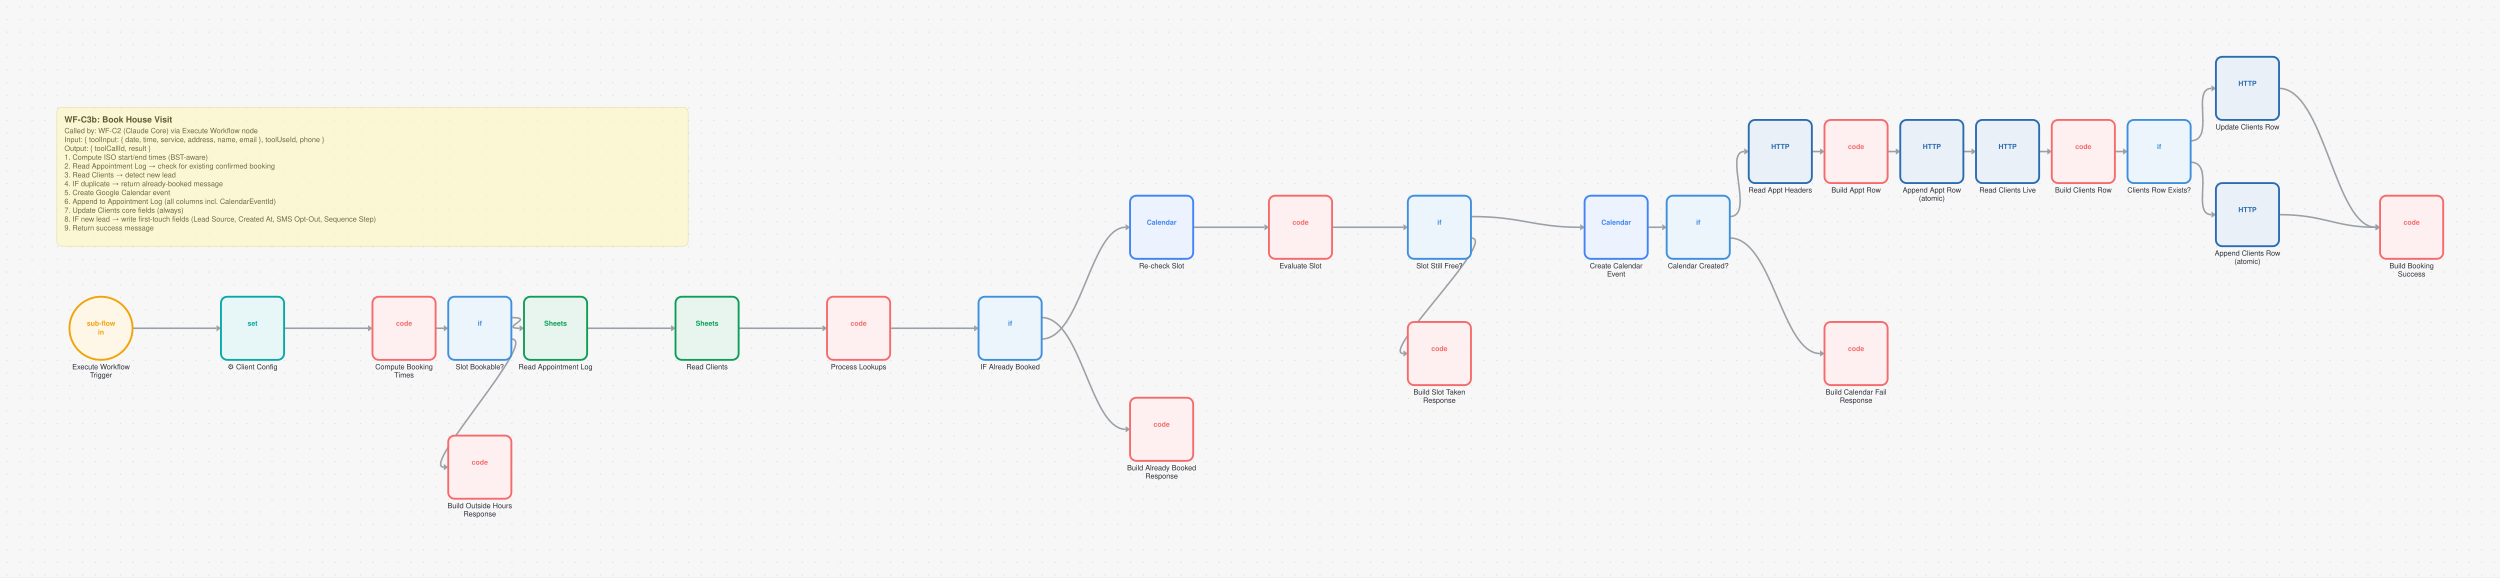
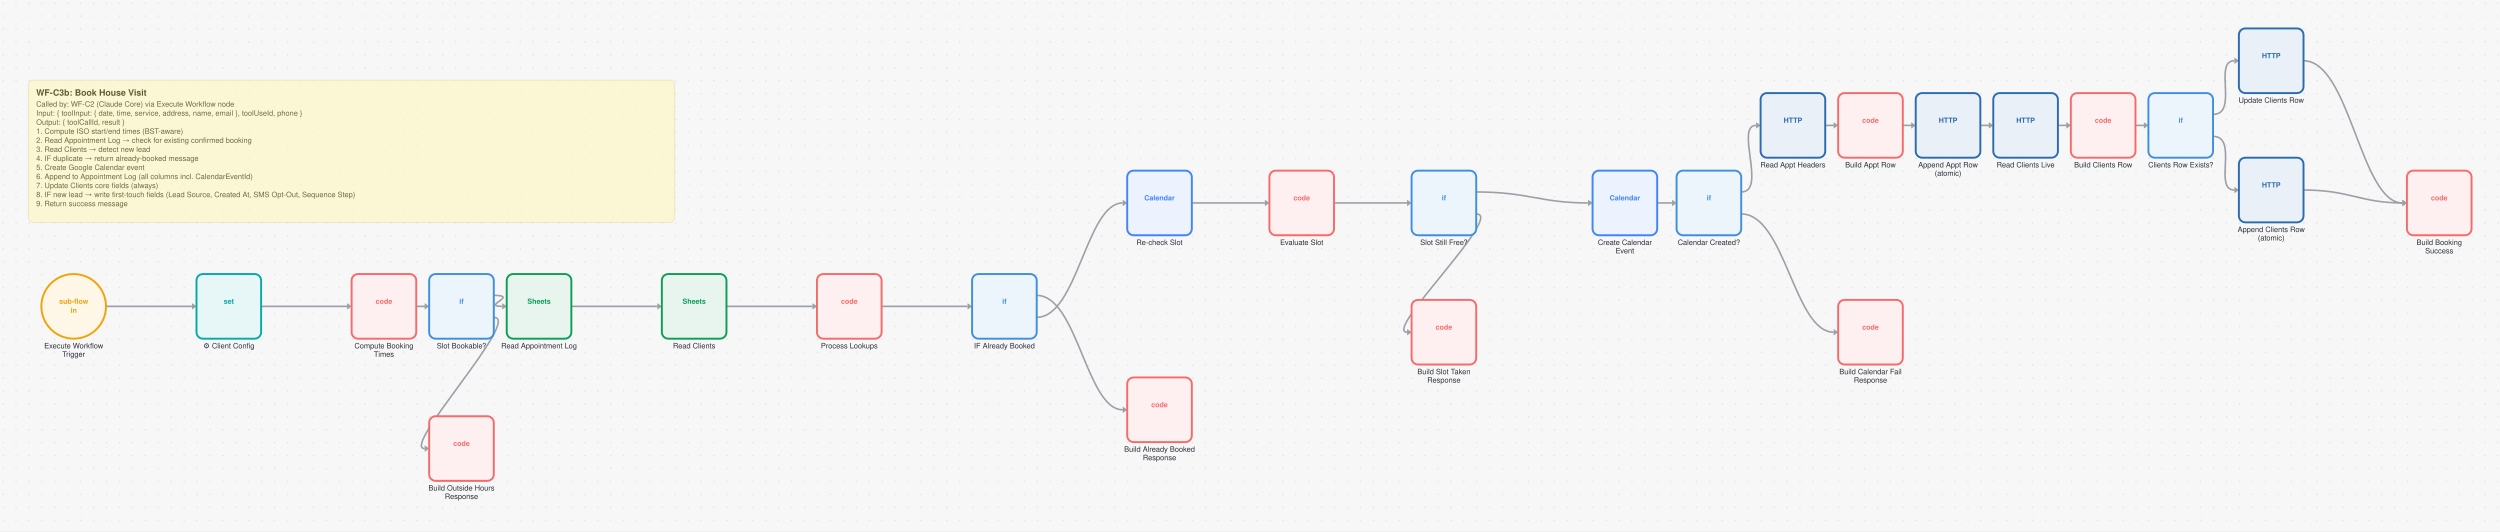
- <svg xmlns="http://www.w3.org/2000/svg" viewBox="190 -130 3960 914" width="1600" font-family="-apple-system,BlinkMacSystemFont,Segoe UI,Helvetica,Arial,sans-serif">
-   <rect x="190" y="-130" width="3960" height="914" fill="#f7f7f8" />
+ <svg xmlns="http://www.w3.org/2000/svg" viewBox="236 -84.0 3868 822.0" width="1600" font-family="-apple-system,BlinkMacSystemFont,Segoe UI,Helvetica,Arial,sans-serif">
+   <rect x="236" y="-84.0" width="3868" height="822.0" fill="#f7f7f8" />
  <defs>
    <pattern id="g" width="20" height="20" patternUnits="userSpaceOnUse">
      <circle cx="1" cy="1" r="1" fill="#dcdce0" />
    </pattern>
  </defs>
-   <rect x="190" y="-130" width="3960" height="914" fill="url(#g)" />
-   <rect x="280" y="40" width="1000" height="220" rx="8" fill="#fff8b8" fill-opacity="0.55" stroke="#d8cf7a" stroke-opacity="0.6" />
-   <text x="292" y="64" font-size="13.5" font-weight="700" fill="#5f5930">WF-C3b: Book House Visit</text>
-   <text x="292" y="81" font-size="11.5" fill="#6f6840">Called by: WF-C2 (Claude Core) via Execute Workflow node</text>
-   <text x="292" y="95" font-size="11.5" fill="#6f6840">Input: { toolInput: { date, time, service, address, name, email }, toolUseId, phone }</text>
-   <text x="292" y="109" font-size="11.5" fill="#6f6840">Output: { toolCallId, result }</text>
-   <text x="292" y="123" font-size="11.5" fill="#6f6840">1. Compute ISO start/end times (BST-aware)</text>
-   <text x="292" y="137" font-size="11.5" fill="#6f6840">2. Read Appointment Log → check for existing confirmed booking</text>
-   <text x="292" y="151" font-size="11.5" fill="#6f6840">3. Read Clients → detect new lead</text>
-   <text x="292" y="165" font-size="11.5" fill="#6f6840">4. IF duplicate → return already-booked message</text>
-   <text x="292" y="179" font-size="11.5" fill="#6f6840">5. Create Google Calendar event</text>
-   <text x="292" y="193" font-size="11.5" fill="#6f6840">6. Append to Appointment Log (all columns incl. CalendarEventId)</text>
-   <text x="292" y="207" font-size="11.5" fill="#6f6840">7. Update Clients core fields (always)</text>
-   <text x="292" y="221" font-size="11.5" fill="#6f6840">8. IF new lead → write first-touch fields (Lead Source, Created At, SMS Opt-Out, Sequence Step)</text>
-   <text x="292" y="235" font-size="11.5" fill="#6f6840">9. Return success message</text>
+   <rect x="236" y="-84.0" width="3868" height="822.0" fill="url(#g)" />
+   <rect x="280" y="40.0" width="1000" height="220" rx="8" fill="#fff8b8" fill-opacity="0.55" stroke="#d8cf7a" stroke-opacity="0.6" />
+   <text x="292" y="64.0" font-size="13.5" font-weight="700" fill="#5f5930">WF-C3b: Book House Visit</text>
+   <text x="292" y="81.0" font-size="11.5" fill="#6f6840">Called by: WF-C2 (Claude Core) via Execute Workflow node</text>
+   <text x="292" y="95.0" font-size="11.5" fill="#6f6840">Input: { toolInput: { date, time, service, address, name, email }, toolUseId, phone }</text>
+   <text x="292" y="109.0" font-size="11.5" fill="#6f6840">Output: { toolCallId, result }</text>
+   <text x="292" y="123.0" font-size="11.5" fill="#6f6840">1. Compute ISO start/end times (BST-aware)</text>
+   <text x="292" y="137.0" font-size="11.5" fill="#6f6840">2. Read Appointment Log → check for existing confirmed booking</text>
+   <text x="292" y="151.0" font-size="11.5" fill="#6f6840">3. Read Clients → detect new lead</text>
+   <text x="292" y="165.0" font-size="11.5" fill="#6f6840">4. IF duplicate → return already-booked message</text>
+   <text x="292" y="179.0" font-size="11.5" fill="#6f6840">5. Create Google Calendar event</text>
+   <text x="292" y="193.0" font-size="11.5" fill="#6f6840">6. Append to Appointment Log (all columns incl. CalendarEventId)</text>
+   <text x="292" y="207.0" font-size="11.5" fill="#6f6840">7. Update Clients core fields (always)</text>
+   <text x="292" y="221.0" font-size="11.5" fill="#6f6840">8. IF new lead → write first-touch fields (Lead Source, Created At, SMS Opt-Out, Sequence Step)</text>
+   <text x="292" y="235.0" font-size="11.5" fill="#6f6840">9. Return success message</text>
  <g fill="none" stroke="#9aa0a6" stroke-width="2.5">
    <path d="M400,390 C463,390 477,390 533,390" />
    <path d="M533,385 L540,390 L533,395" fill="#9aa0a6" stroke="none" />
    <path d="M640,390 C703,390 717,390 773,390" />
    <path d="M773,385 L780,390 L773,395" fill="#9aa0a6" stroke="none" />
    <path d="M1120,390 C1183,390 1197,390 1253,390" />
    <path d="M1253,385 L1260,390 L1253,395" fill="#9aa0a6" stroke="none" />
    <path d="M1360,390 C1423,390 1437,390 1493,390" />
    <path d="M1493,385 L1500,390 L1493,395" fill="#9aa0a6" stroke="none" />
    <path d="M1600,390 C1663,390 1677,390 1733,390" />
    <path d="M1733,385 L1740,390 L1733,395" fill="#9aa0a6" stroke="none" />
    <path d="M1840,373 C1903,373 1917,550 1973,550" />
    <path d="M1973,545 L1980,550 L1973,555" fill="#9aa0a6" stroke="none" />
    <path d="M1840,407 C1903,407 1917,230 1973,230" />
    <path d="M1973,225 L1980,230 L1973,235" fill="#9aa0a6" stroke="none" />
    <path d="M2800,230 C2840,230 2790,230 2823,230" />
    <path d="M2823,225 L2830,230 L2823,235" fill="#9aa0a6" stroke="none" />
    <path d="M2930,213 C2970,213 2920,110 2953,110" />
    <path d="M2953,105 L2960,110 L2953,115" fill="#9aa0a6" stroke="none" />
    <path d="M2930,247 C2998,247 3012,430 3073,430" />
    <path d="M3073,425 L3080,430 L3073,435" fill="#9aa0a6" stroke="none" />
    <path d="M2080,230 C2134,230 2146,230 2193,230" />
    <path d="M2193,225 L2200,230 L2193,235" fill="#9aa0a6" stroke="none" />
    <path d="M2300,230 C2354,230 2366,230 2413,230" />
    <path d="M2413,225 L2420,230 L2413,235" fill="#9aa0a6" stroke="none" />
    <path d="M2520,213 C2601,213 2619,230 2693,230" />
    <path d="M2693,225 L2700,230 L2693,235" fill="#9aa0a6" stroke="none" />
    <path d="M2520,247 C2565,247 2375,430 2413,430" />
    <path d="M2413,425 L2420,430 L2413,435" fill="#9aa0a6" stroke="none" />
    <path d="M880,390 C920,390 860,390 893,390" />
    <path d="M893,385 L900,390 L893,395" fill="#9aa0a6" stroke="none" />
    <path d="M1000,373 C1040,373 980,390 1013,390" />
    <path d="M1013,385 L1020,390 L1013,395" fill="#9aa0a6" stroke="none" />
    <path d="M1000,407 C1045,407 855,610 893,610" />
    <path d="M893,605 L900,610 L893,615" fill="#9aa0a6" stroke="none" />
    <path d="M3060,110 C3100,110 3040,110 3073,110" />
    <path d="M3073,105 L3080,110 L3073,115" fill="#9aa0a6" stroke="none" />
    <path d="M3180,110 C3220,110 3160,110 3193,110" />
    <path d="M3193,105 L3200,110 L3193,115" fill="#9aa0a6" stroke="none" />
    <path d="M3300,110 C3340,110 3280,110 3313,110" />
    <path d="M3313,105 L3320,110 L3313,115" fill="#9aa0a6" stroke="none" />
    <path d="M3420,110 C3460,110 3400,110 3433,110" />
    <path d="M3433,105 L3440,110 L3433,115" fill="#9aa0a6" stroke="none" />
    <path d="M3540,110 C3580,110 3520,110 3553,110" />
    <path d="M3553,105 L3560,110 L3553,115" fill="#9aa0a6" stroke="none" />
    <path d="M3660,93 C3700,93 3660,10 3693,10" />
    <path d="M3693,5 L3700,10 L3693,15" fill="#9aa0a6" stroke="none" />
    <path d="M3660,127 C3700,127 3660,210 3693,210" />
    <path d="M3693,205 L3700,210 L3693,215" fill="#9aa0a6" stroke="none" />
    <path d="M3800,10 C3872,10 3888,230 3953,230" />
    <path d="M3953,225 L3960,230 L3953,235" fill="#9aa0a6" stroke="none" />
    <path d="M3800,210 C3872,210 3888,230 3953,230" />
    <path d="M3953,225 L3960,230 L3953,235" fill="#9aa0a6" stroke="none" />
  </g>
-   <rect x="300" y="340" width="100" height="100" rx="50" fill="#ffffff" stroke="#f0a30a" stroke-width="3" />
-   <rect x="300" y="340" width="100" height="100" rx="50" fill="#f0a30a" fill-opacity="0.10" />
+   <rect x="300" y="340.0" width="100" height="100" rx="50" fill="#ffffff" stroke="#f0a30a" stroke-width="3" />
+   <rect x="300" y="340.0" width="100" height="100" rx="50" fill="#f0a30a" fill-opacity="0.10" />
  <text x="350.0" y="386.0" font-size="11" text-anchor="middle" fill="#f0a30a" font-weight="700">sub-flow</text>
  <text x="350.0" y="400.0" font-size="11" text-anchor="middle" fill="#f0a30a" font-weight="700">in</text>
-   <text x="350.0" y="455" font-size="11.5" text-anchor="middle" fill="#2b2f36">Execute Workflow</text>
-   <text x="350.0" y="468" font-size="11.5" text-anchor="middle" fill="#2b2f36">Trigger</text>
-   <rect x="540" y="340" width="100" height="100" rx="10" fill="#ffffff" stroke="#0aa8a7" stroke-width="3" />
-   <rect x="540" y="340" width="100" height="100" rx="10" fill="#0aa8a7" fill-opacity="0.10" />
+   <text x="350.0" y="455.0" font-size="11.5" text-anchor="middle" fill="#2b2f36">Execute Workflow</text>
+   <text x="350.0" y="468.0" font-size="11.5" text-anchor="middle" fill="#2b2f36">Trigger</text>
+   <rect x="540" y="340.0" width="100" height="100" rx="10" fill="#ffffff" stroke="#0aa8a7" stroke-width="3" />
+   <rect x="540" y="340.0" width="100" height="100" rx="10" fill="#0aa8a7" fill-opacity="0.10" />
  <text x="590.0" y="386.0" font-size="11" text-anchor="middle" fill="#0aa8a7" font-weight="700">set</text>
-   <text x="590.0" y="455" font-size="11.5" text-anchor="middle" fill="#2b2f36">⚙️ Client Config</text>
-   <rect x="780" y="340" width="100" height="100" rx="10" fill="#ffffff" stroke="#f56b6b" stroke-width="3" />
-   <rect x="780" y="340" width="100" height="100" rx="10" fill="#f56b6b" fill-opacity="0.10" />
+   <text x="590.0" y="455.0" font-size="11.5" text-anchor="middle" fill="#2b2f36">⚙️ Client Config</text>
+   <rect x="780" y="340.0" width="100" height="100" rx="10" fill="#ffffff" stroke="#f56b6b" stroke-width="3" />
+   <rect x="780" y="340.0" width="100" height="100" rx="10" fill="#f56b6b" fill-opacity="0.10" />
  <text x="830.0" y="386.0" font-size="11" text-anchor="middle" fill="#f56b6b" font-weight="700">code</text>
-   <text x="830.0" y="455" font-size="11.5" text-anchor="middle" fill="#2b2f36">Compute Booking</text>
-   <text x="830.0" y="468" font-size="11.5" text-anchor="middle" fill="#2b2f36">Times</text>
-   <rect x="1020" y="340" width="100" height="100" rx="10" fill="#ffffff" stroke="#0f9d58" stroke-width="3" />
-   <rect x="1020" y="340" width="100" height="100" rx="10" fill="#0f9d58" fill-opacity="0.10" />
+   <text x="830.0" y="455.0" font-size="11.5" text-anchor="middle" fill="#2b2f36">Compute Booking</text>
+   <text x="830.0" y="468.0" font-size="11.5" text-anchor="middle" fill="#2b2f36">Times</text>
+   <rect x="1020" y="340.0" width="100" height="100" rx="10" fill="#ffffff" stroke="#0f9d58" stroke-width="3" />
+   <rect x="1020" y="340.0" width="100" height="100" rx="10" fill="#0f9d58" fill-opacity="0.10" />
  <text x="1070.0" y="386.0" font-size="11" text-anchor="middle" fill="#0f9d58" font-weight="700">Sheets</text>
-   <text x="1070.0" y="455" font-size="11.5" text-anchor="middle" fill="#2b2f36">Read Appointment Log</text>
-   <rect x="1260" y="340" width="100" height="100" rx="10" fill="#ffffff" stroke="#0f9d58" stroke-width="3" />
-   <rect x="1260" y="340" width="100" height="100" rx="10" fill="#0f9d58" fill-opacity="0.10" />
+   <text x="1070.0" y="455.0" font-size="11.5" text-anchor="middle" fill="#2b2f36">Read Appointment Log</text>
+   <rect x="1260" y="340.0" width="100" height="100" rx="10" fill="#ffffff" stroke="#0f9d58" stroke-width="3" />
+   <rect x="1260" y="340.0" width="100" height="100" rx="10" fill="#0f9d58" fill-opacity="0.10" />
  <text x="1310.0" y="386.0" font-size="11" text-anchor="middle" fill="#0f9d58" font-weight="700">Sheets</text>
-   <text x="1310.0" y="455" font-size="11.5" text-anchor="middle" fill="#2b2f36">Read Clients</text>
-   <rect x="1500" y="340" width="100" height="100" rx="10" fill="#ffffff" stroke="#f56b6b" stroke-width="3" />
-   <rect x="1500" y="340" width="100" height="100" rx="10" fill="#f56b6b" fill-opacity="0.10" />
+   <text x="1310.0" y="455.0" font-size="11.5" text-anchor="middle" fill="#2b2f36">Read Clients</text>
+   <rect x="1500" y="340.0" width="100" height="100" rx="10" fill="#ffffff" stroke="#f56b6b" stroke-width="3" />
+   <rect x="1500" y="340.0" width="100" height="100" rx="10" fill="#f56b6b" fill-opacity="0.10" />
  <text x="1550.0" y="386.0" font-size="11" text-anchor="middle" fill="#f56b6b" font-weight="700">code</text>
-   <text x="1550.0" y="455" font-size="11.5" text-anchor="middle" fill="#2b2f36">Process Lookups</text>
-   <rect x="1740" y="340" width="100" height="100" rx="10" fill="#ffffff" stroke="#408fdd" stroke-width="3" />
-   <rect x="1740" y="340" width="100" height="100" rx="10" fill="#408fdd" fill-opacity="0.10" />
+   <text x="1550.0" y="455.0" font-size="11.5" text-anchor="middle" fill="#2b2f36">Process Lookups</text>
+   <rect x="1740" y="340.0" width="100" height="100" rx="10" fill="#ffffff" stroke="#408fdd" stroke-width="3" />
+   <rect x="1740" y="340.0" width="100" height="100" rx="10" fill="#408fdd" fill-opacity="0.10" />
  <text x="1790.0" y="386.0" font-size="11" text-anchor="middle" fill="#408fdd" font-weight="700">if</text>
-   <text x="1790.0" y="455" font-size="11.5" text-anchor="middle" fill="#2b2f36">IF Already Booked</text>
-   <rect x="1980" y="500" width="100" height="100" rx="10" fill="#ffffff" stroke="#f56b6b" stroke-width="3" />
-   <rect x="1980" y="500" width="100" height="100" rx="10" fill="#f56b6b" fill-opacity="0.10" />
+   <text x="1790.0" y="455.0" font-size="11.5" text-anchor="middle" fill="#2b2f36">IF Already Booked</text>
+   <rect x="1980" y="500.0" width="100" height="100" rx="10" fill="#ffffff" stroke="#f56b6b" stroke-width="3" />
+   <rect x="1980" y="500.0" width="100" height="100" rx="10" fill="#f56b6b" fill-opacity="0.10" />
  <text x="2030.0" y="546.0" font-size="11" text-anchor="middle" fill="#f56b6b" font-weight="700">code</text>
-   <text x="2030.0" y="615" font-size="11.5" text-anchor="middle" fill="#2b2f36">Build Already Booked</text>
-   <text x="2030.0" y="628" font-size="11.5" text-anchor="middle" fill="#2b2f36">Response</text>
-   <rect x="2700" y="180" width="100" height="100" rx="10" fill="#ffffff" stroke="#4285f4" stroke-width="3" />
-   <rect x="2700" y="180" width="100" height="100" rx="10" fill="#4285f4" fill-opacity="0.10" />
+   <text x="2030.0" y="615.0" font-size="11.5" text-anchor="middle" fill="#2b2f36">Build Already Booked</text>
+   <text x="2030.0" y="628.0" font-size="11.5" text-anchor="middle" fill="#2b2f36">Response</text>
+   <rect x="2700" y="180.0" width="100" height="100" rx="10" fill="#ffffff" stroke="#4285f4" stroke-width="3" />
+   <rect x="2700" y="180.0" width="100" height="100" rx="10" fill="#4285f4" fill-opacity="0.10" />
  <text x="2750.0" y="226.0" font-size="11" text-anchor="middle" fill="#4285f4" font-weight="700">Calendar</text>
-   <text x="2750.0" y="295" font-size="11.5" text-anchor="middle" fill="#2b2f36">Create Calendar</text>
-   <text x="2750.0" y="308" font-size="11.5" text-anchor="middle" fill="#2b2f36">Event</text>
-   <rect x="2830" y="180" width="100" height="100" rx="10" fill="#ffffff" stroke="#408fdd" stroke-width="3" />
-   <rect x="2830" y="180" width="100" height="100" rx="10" fill="#408fdd" fill-opacity="0.10" />
+   <text x="2750.0" y="295.0" font-size="11.5" text-anchor="middle" fill="#2b2f36">Create Calendar</text>
+   <text x="2750.0" y="308.0" font-size="11.5" text-anchor="middle" fill="#2b2f36">Event</text>
+   <rect x="2830" y="180.0" width="100" height="100" rx="10" fill="#ffffff" stroke="#408fdd" stroke-width="3" />
+   <rect x="2830" y="180.0" width="100" height="100" rx="10" fill="#408fdd" fill-opacity="0.10" />
  <text x="2880.0" y="226.0" font-size="11" text-anchor="middle" fill="#408fdd" font-weight="700">if</text>
-   <text x="2880.0" y="295" font-size="11.5" text-anchor="middle" fill="#2b2f36">Calendar Created?</text>
-   <rect x="3960" y="180" width="100" height="100" rx="10" fill="#ffffff" stroke="#f56b6b" stroke-width="3" />
-   <rect x="3960" y="180" width="100" height="100" rx="10" fill="#f56b6b" fill-opacity="0.10" />
+   <text x="2880.0" y="295.0" font-size="11.5" text-anchor="middle" fill="#2b2f36">Calendar Created?</text>
+   <rect x="3960" y="180.0" width="100" height="100" rx="10" fill="#ffffff" stroke="#f56b6b" stroke-width="3" />
+   <rect x="3960" y="180.0" width="100" height="100" rx="10" fill="#f56b6b" fill-opacity="0.10" />
  <text x="4010.0" y="226.0" font-size="11" text-anchor="middle" fill="#f56b6b" font-weight="700">code</text>
-   <text x="4010.0" y="295" font-size="11.5" text-anchor="middle" fill="#2b2f36">Build Booking</text>
-   <text x="4010.0" y="308" font-size="11.5" text-anchor="middle" fill="#2b2f36">Success</text>
-   <rect x="3080" y="380" width="100" height="100" rx="10" fill="#ffffff" stroke="#f56b6b" stroke-width="3" />
-   <rect x="3080" y="380" width="100" height="100" rx="10" fill="#f56b6b" fill-opacity="0.10" />
+   <text x="4010.0" y="295.0" font-size="11.5" text-anchor="middle" fill="#2b2f36">Build Booking</text>
+   <text x="4010.0" y="308.0" font-size="11.5" text-anchor="middle" fill="#2b2f36">Success</text>
+   <rect x="3080" y="380.0" width="100" height="100" rx="10" fill="#ffffff" stroke="#f56b6b" stroke-width="3" />
+   <rect x="3080" y="380.0" width="100" height="100" rx="10" fill="#f56b6b" fill-opacity="0.10" />
  <text x="3130.0" y="426.0" font-size="11" text-anchor="middle" fill="#f56b6b" font-weight="700">code</text>
-   <text x="3130.0" y="495" font-size="11.5" text-anchor="middle" fill="#2b2f36">Build Calendar Fail</text>
-   <text x="3130.0" y="508" font-size="11.5" text-anchor="middle" fill="#2b2f36">Response</text>
-   <rect x="1980" y="180" width="100" height="100" rx="10" fill="#ffffff" stroke="#4285f4" stroke-width="3" />
-   <rect x="1980" y="180" width="100" height="100" rx="10" fill="#4285f4" fill-opacity="0.10" />
+   <text x="3130.0" y="495.0" font-size="11.5" text-anchor="middle" fill="#2b2f36">Build Calendar Fail</text>
+   <text x="3130.0" y="508.0" font-size="11.5" text-anchor="middle" fill="#2b2f36">Response</text>
+   <rect x="1980" y="180.0" width="100" height="100" rx="10" fill="#ffffff" stroke="#4285f4" stroke-width="3" />
+   <rect x="1980" y="180.0" width="100" height="100" rx="10" fill="#4285f4" fill-opacity="0.10" />
  <text x="2030.0" y="226.0" font-size="11" text-anchor="middle" fill="#4285f4" font-weight="700">Calendar</text>
-   <text x="2030.0" y="295" font-size="11.5" text-anchor="middle" fill="#2b2f36">Re-check Slot</text>
-   <rect x="2200" y="180" width="100" height="100" rx="10" fill="#ffffff" stroke="#f56b6b" stroke-width="3" />
-   <rect x="2200" y="180" width="100" height="100" rx="10" fill="#f56b6b" fill-opacity="0.10" />
+   <text x="2030.0" y="295.0" font-size="11.5" text-anchor="middle" fill="#2b2f36">Re-check Slot</text>
+   <rect x="2200" y="180.0" width="100" height="100" rx="10" fill="#ffffff" stroke="#f56b6b" stroke-width="3" />
+   <rect x="2200" y="180.0" width="100" height="100" rx="10" fill="#f56b6b" fill-opacity="0.10" />
  <text x="2250.0" y="226.0" font-size="11" text-anchor="middle" fill="#f56b6b" font-weight="700">code</text>
-   <text x="2250.0" y="295" font-size="11.5" text-anchor="middle" fill="#2b2f36">Evaluate Slot</text>
-   <rect x="2420" y="180" width="100" height="100" rx="10" fill="#ffffff" stroke="#408fdd" stroke-width="3" />
-   <rect x="2420" y="180" width="100" height="100" rx="10" fill="#408fdd" fill-opacity="0.10" />
+   <text x="2250.0" y="295.0" font-size="11.5" text-anchor="middle" fill="#2b2f36">Evaluate Slot</text>
+   <rect x="2420" y="180.0" width="100" height="100" rx="10" fill="#ffffff" stroke="#408fdd" stroke-width="3" />
+   <rect x="2420" y="180.0" width="100" height="100" rx="10" fill="#408fdd" fill-opacity="0.10" />
  <text x="2470.0" y="226.0" font-size="11" text-anchor="middle" fill="#408fdd" font-weight="700">if</text>
-   <text x="2470.0" y="295" font-size="11.5" text-anchor="middle" fill="#2b2f36">Slot Still Free?</text>
-   <rect x="2420" y="380" width="100" height="100" rx="10" fill="#ffffff" stroke="#f56b6b" stroke-width="3" />
-   <rect x="2420" y="380" width="100" height="100" rx="10" fill="#f56b6b" fill-opacity="0.10" />
+   <text x="2470.0" y="295.0" font-size="11.5" text-anchor="middle" fill="#2b2f36">Slot Still Free?</text>
+   <rect x="2420" y="380.0" width="100" height="100" rx="10" fill="#ffffff" stroke="#f56b6b" stroke-width="3" />
+   <rect x="2420" y="380.0" width="100" height="100" rx="10" fill="#f56b6b" fill-opacity="0.10" />
  <text x="2470.0" y="426.0" font-size="11" text-anchor="middle" fill="#f56b6b" font-weight="700">code</text>
-   <text x="2470.0" y="495" font-size="11.5" text-anchor="middle" fill="#2b2f36">Build Slot Taken</text>
-   <text x="2470.0" y="508" font-size="11.5" text-anchor="middle" fill="#2b2f36">Response</text>
-   <rect x="900" y="340" width="100" height="100" rx="10" fill="#ffffff" stroke="#408fdd" stroke-width="3" />
-   <rect x="900" y="340" width="100" height="100" rx="10" fill="#408fdd" fill-opacity="0.10" />
+   <text x="2470.0" y="495.0" font-size="11.5" text-anchor="middle" fill="#2b2f36">Build Slot Taken</text>
+   <text x="2470.0" y="508.0" font-size="11.5" text-anchor="middle" fill="#2b2f36">Response</text>
+   <rect x="900" y="340.0" width="100" height="100" rx="10" fill="#ffffff" stroke="#408fdd" stroke-width="3" />
+   <rect x="900" y="340.0" width="100" height="100" rx="10" fill="#408fdd" fill-opacity="0.10" />
  <text x="950.0" y="386.0" font-size="11" text-anchor="middle" fill="#408fdd" font-weight="700">if</text>
-   <text x="950.0" y="455" font-size="11.5" text-anchor="middle" fill="#2b2f36">Slot Bookable?</text>
-   <rect x="900" y="560" width="100" height="100" rx="10" fill="#ffffff" stroke="#f56b6b" stroke-width="3" />
-   <rect x="900" y="560" width="100" height="100" rx="10" fill="#f56b6b" fill-opacity="0.10" />
+   <text x="950.0" y="455.0" font-size="11.5" text-anchor="middle" fill="#2b2f36">Slot Bookable?</text>
+   <rect x="900" y="560.0" width="100" height="100" rx="10" fill="#ffffff" stroke="#f56b6b" stroke-width="3" />
+   <rect x="900" y="560.0" width="100" height="100" rx="10" fill="#f56b6b" fill-opacity="0.10" />
  <text x="950.0" y="606.0" font-size="11" text-anchor="middle" fill="#f56b6b" font-weight="700">code</text>
-   <text x="950.0" y="675" font-size="11.5" text-anchor="middle" fill="#2b2f36">Build Outside Hours</text>
-   <text x="950.0" y="688" font-size="11.5" text-anchor="middle" fill="#2b2f36">Response</text>
-   <rect x="2960" y="60" width="100" height="100" rx="10" fill="#ffffff" stroke="#2b6cb0" stroke-width="3" />
-   <rect x="2960" y="60" width="100" height="100" rx="10" fill="#2b6cb0" fill-opacity="0.10" />
+   <text x="950.0" y="675.0" font-size="11.5" text-anchor="middle" fill="#2b2f36">Build Outside Hours</text>
+   <text x="950.0" y="688.0" font-size="11.5" text-anchor="middle" fill="#2b2f36">Response</text>
+   <rect x="2960" y="60.0" width="100" height="100" rx="10" fill="#ffffff" stroke="#2b6cb0" stroke-width="3" />
+   <rect x="2960" y="60.0" width="100" height="100" rx="10" fill="#2b6cb0" fill-opacity="0.10" />
  <text x="3010.0" y="106.0" font-size="11" text-anchor="middle" fill="#2b6cb0" font-weight="700">HTTP</text>
-   <text x="3010.0" y="175" font-size="11.5" text-anchor="middle" fill="#2b2f36">Read Appt Headers</text>
-   <rect x="3080" y="60" width="100" height="100" rx="10" fill="#ffffff" stroke="#f56b6b" stroke-width="3" />
-   <rect x="3080" y="60" width="100" height="100" rx="10" fill="#f56b6b" fill-opacity="0.10" />
+   <text x="3010.0" y="175.0" font-size="11.5" text-anchor="middle" fill="#2b2f36">Read Appt Headers</text>
+   <rect x="3080" y="60.0" width="100" height="100" rx="10" fill="#ffffff" stroke="#f56b6b" stroke-width="3" />
+   <rect x="3080" y="60.0" width="100" height="100" rx="10" fill="#f56b6b" fill-opacity="0.10" />
  <text x="3130.0" y="106.0" font-size="11" text-anchor="middle" fill="#f56b6b" font-weight="700">code</text>
-   <text x="3130.0" y="175" font-size="11.5" text-anchor="middle" fill="#2b2f36">Build Appt Row</text>
-   <rect x="3200" y="60" width="100" height="100" rx="10" fill="#ffffff" stroke="#2b6cb0" stroke-width="3" />
-   <rect x="3200" y="60" width="100" height="100" rx="10" fill="#2b6cb0" fill-opacity="0.10" />
+   <text x="3130.0" y="175.0" font-size="11.5" text-anchor="middle" fill="#2b2f36">Build Appt Row</text>
+   <rect x="3200" y="60.0" width="100" height="100" rx="10" fill="#ffffff" stroke="#2b6cb0" stroke-width="3" />
+   <rect x="3200" y="60.0" width="100" height="100" rx="10" fill="#2b6cb0" fill-opacity="0.10" />
  <text x="3250.0" y="106.0" font-size="11" text-anchor="middle" fill="#2b6cb0" font-weight="700">HTTP</text>
-   <text x="3250.0" y="175" font-size="11.5" text-anchor="middle" fill="#2b2f36">Append Appt Row</text>
-   <text x="3250.0" y="188" font-size="11.5" text-anchor="middle" fill="#2b2f36">(atomic)</text>
-   <rect x="3320" y="60" width="100" height="100" rx="10" fill="#ffffff" stroke="#2b6cb0" stroke-width="3" />
-   <rect x="3320" y="60" width="100" height="100" rx="10" fill="#2b6cb0" fill-opacity="0.10" />
+   <text x="3250.0" y="175.0" font-size="11.5" text-anchor="middle" fill="#2b2f36">Append Appt Row</text>
+   <text x="3250.0" y="188.0" font-size="11.5" text-anchor="middle" fill="#2b2f36">(atomic)</text>
+   <rect x="3320" y="60.0" width="100" height="100" rx="10" fill="#ffffff" stroke="#2b6cb0" stroke-width="3" />
+   <rect x="3320" y="60.0" width="100" height="100" rx="10" fill="#2b6cb0" fill-opacity="0.10" />
  <text x="3370.0" y="106.0" font-size="11" text-anchor="middle" fill="#2b6cb0" font-weight="700">HTTP</text>
-   <text x="3370.0" y="175" font-size="11.5" text-anchor="middle" fill="#2b2f36">Read Clients Live</text>
-   <rect x="3440" y="60" width="100" height="100" rx="10" fill="#ffffff" stroke="#f56b6b" stroke-width="3" />
-   <rect x="3440" y="60" width="100" height="100" rx="10" fill="#f56b6b" fill-opacity="0.10" />
+   <text x="3370.0" y="175.0" font-size="11.5" text-anchor="middle" fill="#2b2f36">Read Clients Live</text>
+   <rect x="3440" y="60.0" width="100" height="100" rx="10" fill="#ffffff" stroke="#f56b6b" stroke-width="3" />
+   <rect x="3440" y="60.0" width="100" height="100" rx="10" fill="#f56b6b" fill-opacity="0.10" />
  <text x="3490.0" y="106.0" font-size="11" text-anchor="middle" fill="#f56b6b" font-weight="700">code</text>
-   <text x="3490.0" y="175" font-size="11.5" text-anchor="middle" fill="#2b2f36">Build Clients Row</text>
-   <rect x="3560" y="60" width="100" height="100" rx="10" fill="#ffffff" stroke="#408fdd" stroke-width="3" />
-   <rect x="3560" y="60" width="100" height="100" rx="10" fill="#408fdd" fill-opacity="0.10" />
+   <text x="3490.0" y="175.0" font-size="11.5" text-anchor="middle" fill="#2b2f36">Build Clients Row</text>
+   <rect x="3560" y="60.0" width="100" height="100" rx="10" fill="#ffffff" stroke="#408fdd" stroke-width="3" />
+   <rect x="3560" y="60.0" width="100" height="100" rx="10" fill="#408fdd" fill-opacity="0.10" />
  <text x="3610.0" y="106.0" font-size="11" text-anchor="middle" fill="#408fdd" font-weight="700">if</text>
-   <text x="3610.0" y="175" font-size="11.5" text-anchor="middle" fill="#2b2f36">Clients Row Exists?</text>
-   <rect x="3700" y="-40" width="100" height="100" rx="10" fill="#ffffff" stroke="#2b6cb0" stroke-width="3" />
-   <rect x="3700" y="-40" width="100" height="100" rx="10" fill="#2b6cb0" fill-opacity="0.10" />
+   <text x="3610.0" y="175.0" font-size="11.5" text-anchor="middle" fill="#2b2f36">Clients Row Exists?</text>
+   <rect x="3700" y="-40.0" width="100" height="100" rx="10" fill="#ffffff" stroke="#2b6cb0" stroke-width="3" />
+   <rect x="3700" y="-40.0" width="100" height="100" rx="10" fill="#2b6cb0" fill-opacity="0.10" />
  <text x="3750.0" y="6.0" font-size="11" text-anchor="middle" fill="#2b6cb0" font-weight="700">HTTP</text>
-   <text x="3750.0" y="75" font-size="11.5" text-anchor="middle" fill="#2b2f36">Update Clients Row</text>
-   <rect x="3700" y="160" width="100" height="100" rx="10" fill="#ffffff" stroke="#2b6cb0" stroke-width="3" />
-   <rect x="3700" y="160" width="100" height="100" rx="10" fill="#2b6cb0" fill-opacity="0.10" />
+   <text x="3750.0" y="75.0" font-size="11.5" text-anchor="middle" fill="#2b2f36">Update Clients Row</text>
+   <rect x="3700" y="160.0" width="100" height="100" rx="10" fill="#ffffff" stroke="#2b6cb0" stroke-width="3" />
+   <rect x="3700" y="160.0" width="100" height="100" rx="10" fill="#2b6cb0" fill-opacity="0.10" />
  <text x="3750.0" y="206.0" font-size="11" text-anchor="middle" fill="#2b6cb0" font-weight="700">HTTP</text>
-   <text x="3750.0" y="275" font-size="11.5" text-anchor="middle" fill="#2b2f36">Append Clients Row</text>
-   <text x="3750.0" y="288" font-size="11.5" text-anchor="middle" fill="#2b2f36">(atomic)</text>
+   <text x="3750.0" y="275.0" font-size="11.5" text-anchor="middle" fill="#2b2f36">Append Clients Row</text>
+   <text x="3750.0" y="288.0" font-size="11.5" text-anchor="middle" fill="#2b2f36">(atomic)</text>
</svg>
